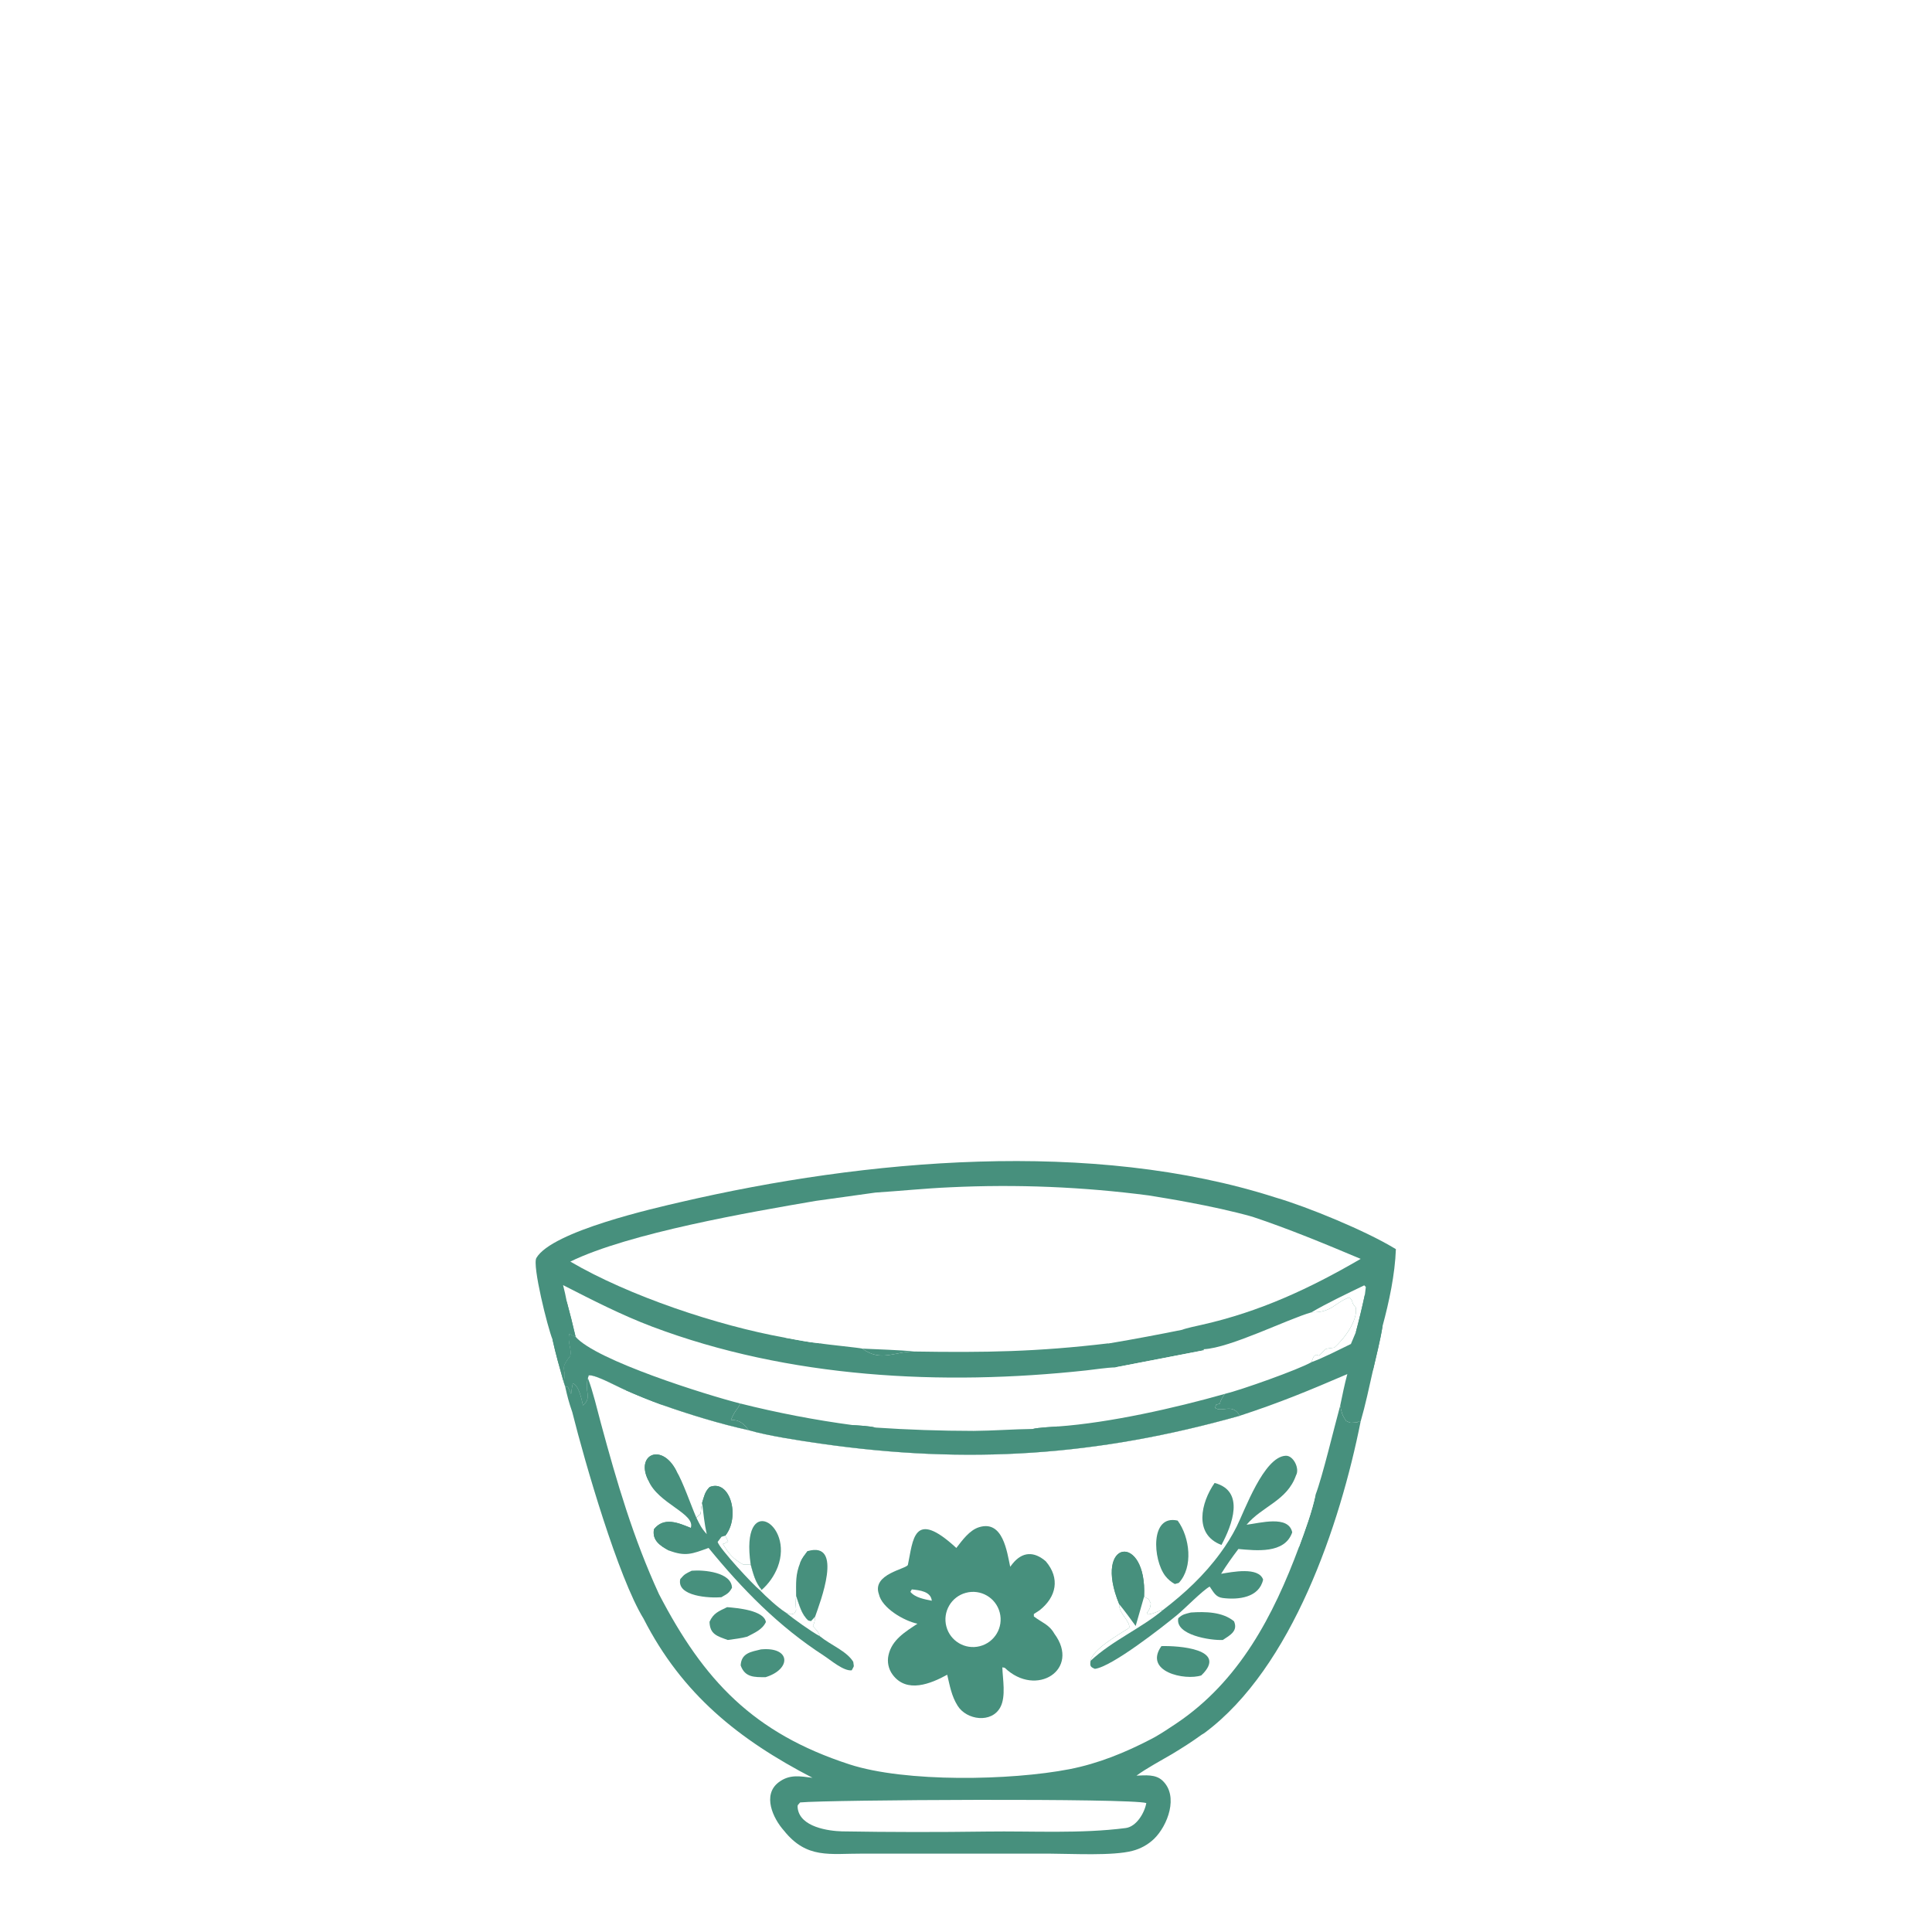
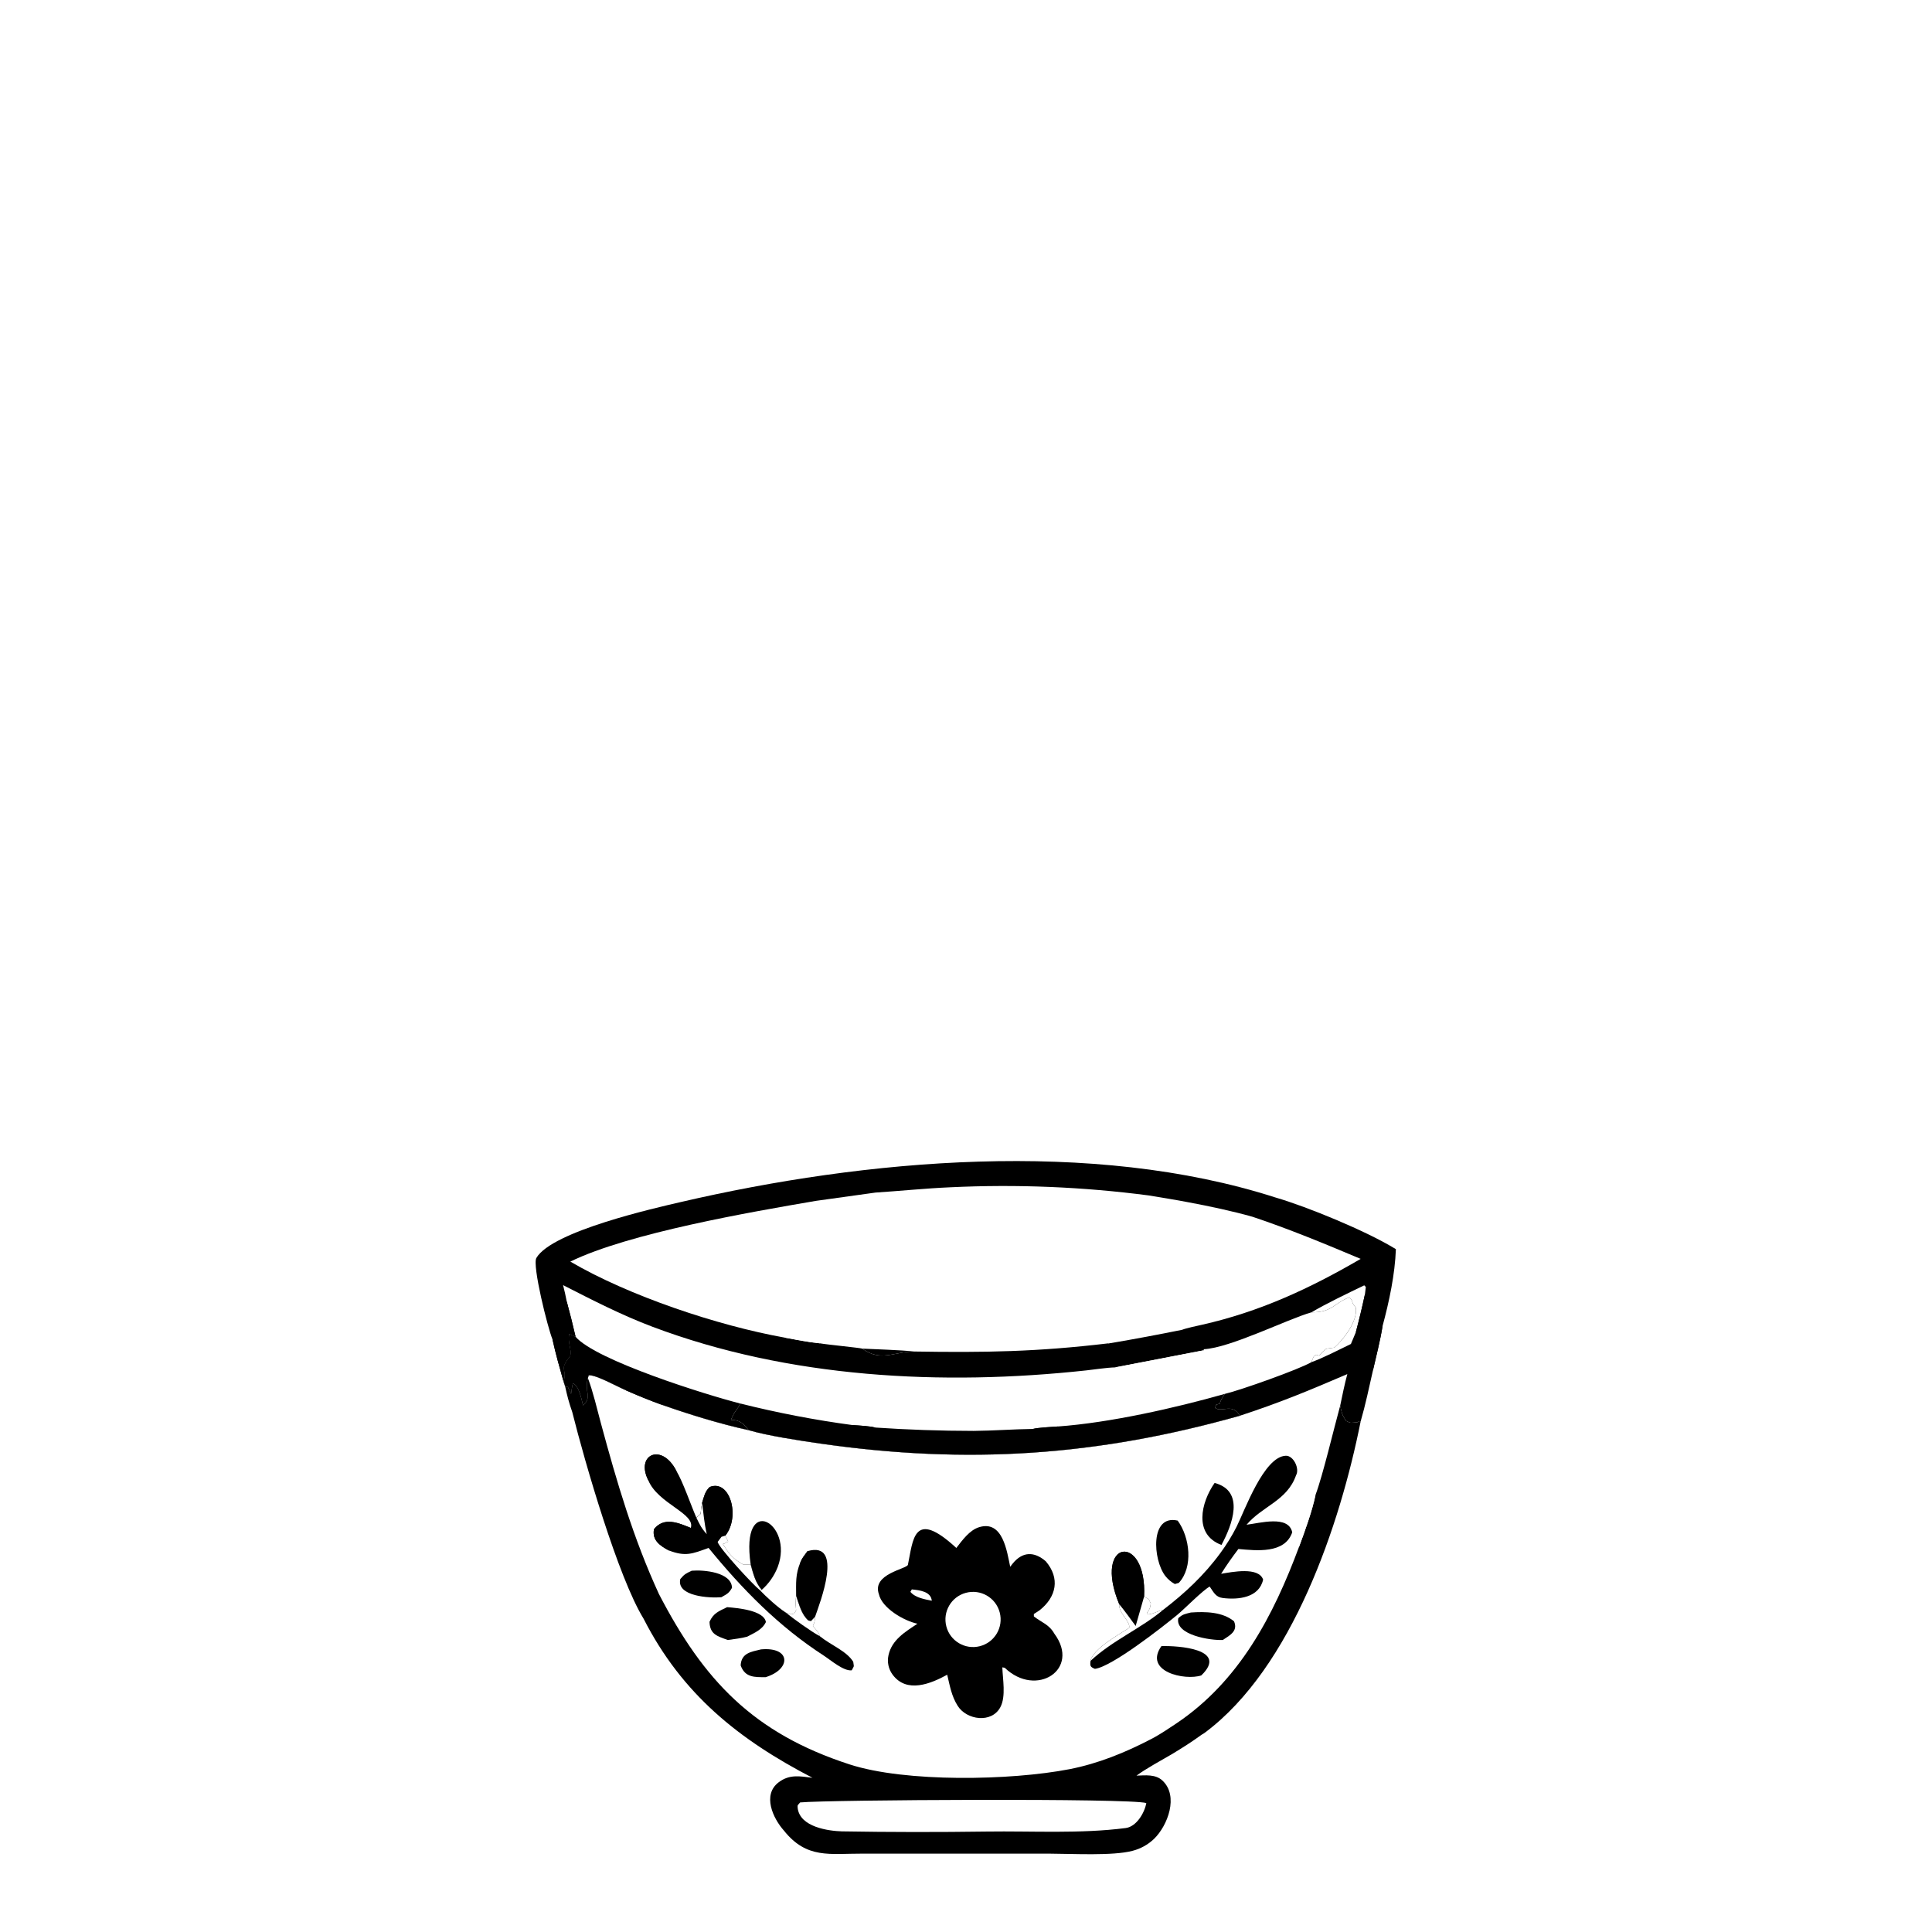
<svg xmlns="http://www.w3.org/2000/svg" width="624" height="624" viewBox="0 0 624 624" fill="none">
  <rect width="624" height="624" fill="white" />
  <path d="M178.446 432.618C176.876 428.782 171.858 408.673 173.237 406.302C178.284 397.62 211.879 390.099 219.721 388.275C279.528 374.362 352.835 367.775 411.975 386.773C422.345 389.794 440.93 397.479 450.175 403.053L450.845 403.448C450.555 411.573 448.675 420.414 446.54 428.296C445.83 432.808 444.47 438.118 443.435 442.628C442.2 448.083 441.015 453.758 439.46 459.113C432.845 492.343 417.38 538.543 389.175 559.603C388.78 559.898 388.56 560.018 388.16 560.243C384.84 562.653 382.125 564.358 378.61 566.498C375.04 568.593 370.285 571.133 367.065 573.498C369.905 573.403 373.19 572.993 375.425 575.068C380.81 580.063 377.135 589.658 372.72 593.938C370.76 595.808 368.345 597.138 365.72 597.798C359.48 599.448 346.235 598.718 339.36 598.698L278.587 598.688C267.959 598.653 260.548 600.473 253.175 591.228C249.672 587.303 246.133 579.708 251.495 575.648C255.011 572.988 258.355 573.693 262.416 574.193C238.695 561.878 220.346 547.293 207.847 522.778C199.67 509.473 188.938 472.468 184.835 456.093C183.729 452.888 183.242 451.033 182.509 447.713L182.023 446.243C180.702 441.598 179.495 437.348 178.446 432.618Z" fill="white" />
-   <path d="M178.446 432.618C176.876 428.782 171.858 408.673 173.237 406.302C178.284 397.62 211.879 390.099 219.721 388.275C279.528 374.362 352.835 367.775 411.975 386.773C422.345 389.794 440.93 397.479 450.175 403.053L450.845 403.448C450.555 411.573 448.675 420.414 446.54 428.296C445.83 432.808 444.47 438.118 443.435 442.628C442.2 448.083 441.015 453.758 439.46 459.113L438.87 458.993L438.44 459.363C436.14 459.498 436.515 459.813 434.74 458.913C433.39 456.858 433.415 456.468 432.855 453.998C433.575 450.578 434.245 447.183 435.16 443.808C422.585 449.203 413.45 453.013 400.405 457.273C354.41 470.228 312.64 473.098 264.957 466.248C258.465 465.318 247.981 463.738 241.798 461.923C232.605 459.908 222.571 456.828 213.711 453.698C209.796 452.268 205.932 450.708 202.123 449.018C199.574 447.968 192.395 443.918 190.145 444.203L189.878 445.093C188.67 449.573 191.329 451.278 188.31 453.923C187.827 452.003 187.034 447.508 185.018 446.798C184.807 447.768 184.685 448.388 184.554 449.383L184.454 450.188L183.427 448.018L182.509 447.713L182.023 446.243C180.702 441.598 179.495 437.348 178.446 432.618Z" fill="#47907D" />
+   <path d="M178.446 432.618C176.876 428.782 171.858 408.673 173.237 406.302C178.284 397.62 211.879 390.099 219.721 388.275C279.528 374.362 352.835 367.775 411.975 386.773C422.345 389.794 440.93 397.479 450.175 403.053L450.845 403.448C450.555 411.573 448.675 420.414 446.54 428.296C445.83 432.808 444.47 438.118 443.435 442.628C442.2 448.083 441.015 453.758 439.46 459.113L438.87 458.993L438.44 459.363C436.14 459.498 436.515 459.813 434.74 458.913C433.39 456.858 433.415 456.468 432.855 453.998C433.575 450.578 434.245 447.183 435.16 443.808C422.585 449.203 413.45 453.013 400.405 457.273C354.41 470.228 312.64 473.098 264.957 466.248C258.465 465.318 247.981 463.738 241.798 461.923C232.605 459.908 222.571 456.828 213.711 453.698C209.796 452.268 205.932 450.708 202.123 449.018C199.574 447.968 192.395 443.918 190.145 444.203L189.878 445.093C188.67 449.573 191.329 451.278 188.31 453.923C187.827 452.003 187.034 447.508 185.018 446.798C184.807 447.768 184.685 448.388 184.554 449.383L184.454 450.188L183.427 448.018L182.509 447.713L182.023 446.243C180.702 441.598 179.495 437.348 178.446 432.618Z" fill="#000000" />
  <path d="M183.051 420.378C182.687 418.504 182.344 416.921 181.865 415.074C191.226 419.851 200.832 424.784 210.685 428.499C254.8 445.128 304.31 447.658 350.81 442.618C353.725 442.303 357.335 441.718 360.205 441.638L388.74 436.133L388.815 435.773C397.41 435.333 415.855 426.049 423.58 423.855C430.255 423.941 430.86 420.848 435.84 419.013C437.435 420.65 436.12 420.385 437.88 422.284C438.67 426.445 433.99 432.663 430.94 435.253C427.24 435.808 428.755 435.208 426.06 437.848L425.08 437.568C424.04 438.088 424.175 438.528 423.58 439.948C419.44 442.338 400.725 448.988 395.555 450.213C394.79 451.428 394.375 451.953 393.945 453.353L392.77 453.708L392.46 454.703C394.56 456.333 398.19 453.008 400.405 457.273C354.41 470.228 312.64 473.098 264.957 466.248C258.465 465.318 247.981 463.738 241.798 461.923C232.605 459.908 222.571 456.828 213.711 453.698C209.796 452.268 205.932 450.708 202.123 449.018C199.574 447.968 192.395 443.918 190.145 444.203L189.878 445.093C188.67 449.573 191.329 451.278 188.31 453.923C187.827 452.003 187.034 447.508 185.018 446.798C184.807 447.768 184.685 448.388 184.554 449.383L184.454 450.188L183.427 448.018L182.509 447.713L182.023 446.243C183.254 441.558 180.26 442.913 184.167 437.888C184.666 435.648 183.293 434.103 183.802 430.734C184.484 431.125 185.175 431.448 185.902 431.743C185.028 427.937 184.077 424.147 183.051 420.378Z" fill="white" />
-   <path d="M341.725 460.723C358.455 459.528 379.53 454.753 395.555 450.213C394.79 451.428 394.375 451.953 393.945 453.353L392.77 453.708L392.46 454.703C394.56 456.333 398.19 453.008 400.405 457.273C354.41 470.228 312.64 473.098 264.957 466.248C258.465 465.318 247.981 463.738 241.798 461.923C240.198 459.753 238.825 458.588 236.07 458.588C237.694 454.898 238.183 455.458 239.057 453.293C251.062 456.313 263.23 458.653 275.501 460.293C277.053 460.383 281.313 460.623 282.574 461.063C293.195 461.783 303.835 462.148 314.48 462.153C320.93 462.103 327.36 461.593 333.61 461.523C335.18 461.088 339.85 460.863 341.725 460.723Z" fill="#47907D" />
-   <path d="M333.61 461.523C335.18 461.088 339.85 460.863 341.725 460.723C344.82 462.363 346.065 460.728 349.155 461.168C350.08 461.298 349.665 462.318 351.09 462.918C347.66 464.148 333.62 465.523 330.985 462.688C332.02 462.578 332.805 462.518 333.755 462.078L333.61 461.523Z" fill="#47907D" />
-   <path d="M275.501 460.293C277.053 460.383 281.313 460.623 282.574 461.063C283.952 462.263 286.477 462.468 288.379 462.828L288.395 463.633C285.866 465.618 272 463.378 269.919 461.273L270.46 460.803C272.639 460.913 273.409 460.898 275.501 460.293Z" fill="#47907D" />
-   <path d="M182.023 446.243C183.254 441.558 180.26 442.913 184.167 437.888C184.666 435.648 183.293 434.103 183.802 430.734C184.484 431.125 185.175 431.448 185.902 431.743C192.399 439.368 228.412 450.623 239.057 453.293C238.183 455.458 237.694 454.898 236.07 458.588C238.825 458.588 240.198 459.753 241.798 461.923C232.605 459.908 222.571 456.828 213.711 453.698C209.796 452.268 205.932 450.708 202.123 449.018C199.574 447.968 192.395 443.918 190.145 444.203L189.878 445.093C188.67 449.573 191.329 451.278 188.31 453.923C187.827 452.003 187.034 447.508 185.018 446.798C184.807 447.768 184.685 448.388 184.554 449.383L184.454 450.188L183.427 448.018L182.509 447.713L182.023 446.243Z" fill="#47907D" />
-   <path d="M202.123 449.018C204.344 449.023 209.337 448.443 210.481 449.068L210.771 449.568C211.745 451.213 212.901 452.373 213.711 453.698C209.796 452.268 205.932 450.708 202.123 449.018Z" fill="#47907D" />
+   <path d="M341.725 460.723C358.455 459.528 379.53 454.753 395.555 450.213C394.79 451.428 394.375 451.953 393.945 453.353L392.77 453.708L392.46 454.703C394.56 456.333 398.19 453.008 400.405 457.273C354.41 470.228 312.64 473.098 264.957 466.248C258.465 465.318 247.981 463.738 241.798 461.923C240.198 459.753 238.825 458.588 236.07 458.588C237.694 454.898 238.183 455.458 239.057 453.293C251.062 456.313 263.23 458.653 275.501 460.293C277.053 460.383 281.313 460.623 282.574 461.063C293.195 461.783 303.835 462.148 314.48 462.153C320.93 462.103 327.36 461.593 333.61 461.523C335.18 461.088 339.85 460.863 341.725 460.723Z" fill="#000000" />
+   <path d="M333.61 461.523C335.18 461.088 339.85 460.863 341.725 460.723C344.82 462.363 346.065 460.728 349.155 461.168C350.08 461.298 349.665 462.318 351.09 462.918C347.66 464.148 333.62 465.523 330.985 462.688C332.02 462.578 332.805 462.518 333.755 462.078L333.61 461.523Z" fill="#000000" />
+   <path d="M275.501 460.293C277.053 460.383 281.313 460.623 282.574 461.063C283.952 462.263 286.477 462.468 288.379 462.828L288.395 463.633C285.866 465.618 272 463.378 269.919 461.273L270.46 460.803C272.639 460.913 273.409 460.898 275.501 460.293Z" fill="#000000" />
+   <path d="M182.023 446.243C183.254 441.558 180.26 442.913 184.167 437.888C184.666 435.648 183.293 434.103 183.802 430.734C184.484 431.125 185.175 431.448 185.902 431.743C192.399 439.368 228.412 450.623 239.057 453.293C238.183 455.458 237.694 454.898 236.07 458.588C238.825 458.588 240.198 459.753 241.798 461.923C232.605 459.908 222.571 456.828 213.711 453.698C209.796 452.268 205.932 450.708 202.123 449.018C199.574 447.968 192.395 443.918 190.145 444.203L189.878 445.093C188.67 449.573 191.329 451.278 188.31 453.923C187.827 452.003 187.034 447.508 185.018 446.798C184.807 447.768 184.685 448.388 184.554 449.383L184.454 450.188L183.427 448.018L182.509 447.713L182.023 446.243Z" fill="#000000" />
+   <path d="M202.123 449.018C204.344 449.023 209.337 448.443 210.481 449.068L210.771 449.568C211.745 451.213 212.901 452.373 213.711 453.698C209.796 452.268 205.932 450.708 202.123 449.018Z" fill="#000000" />
  <path d="M360.205 441.638L388.74 436.133C386.505 439.773 364.04 444.508 360.205 441.638Z" fill="white" />
  <path d="M423.58 423.855C428.05 421.18 435.805 417.449 440.63 415.141L441.135 415.675L440.85 418.021C439.965 422.145 438.98 426.247 437.895 430.324L436.315 434.083C432.6 435.878 427.335 438.608 423.58 439.948C424.175 438.528 424.04 438.088 425.08 437.568L426.06 437.848C428.755 435.208 427.24 435.808 430.94 435.253C433.99 432.663 438.67 426.445 437.88 422.284C436.12 420.385 437.435 420.65 435.84 419.013C430.86 420.848 430.255 423.941 423.58 423.855Z" fill="white" />
-   <path d="M178.446 432.618C179.757 433.063 179.444 433.158 180.362 434.693L181.352 434.778C182.32 431.783 179.744 426.859 178.44 423.802L179.658 423.399L181.027 424.167C182.531 423.888 180.08 422.927 183.051 420.378C184.077 424.147 185.028 427.937 185.902 431.743C185.175 431.448 184.484 431.125 183.802 430.734C183.293 434.103 184.666 435.648 184.167 437.888C180.26 442.913 183.254 441.558 182.023 446.243C180.702 441.598 179.495 437.348 178.446 432.618Z" fill="#47907D" />
-   <path d="M440.85 418.021C442.41 422.1 442.81 423.19 443.345 427.439C441.55 428.371 439.685 429.513 437.895 430.324C438.98 426.247 439.965 422.145 440.85 418.021Z" fill="#47907D" />
-   <path d="M444.335 431.643L445.595 428.574L446.54 428.296C445.83 432.808 444.47 438.118 443.435 442.628C440.565 440.203 441.9 433.723 444.335 431.643Z" fill="#47907D" />
+   <path d="M178.446 432.618C179.757 433.063 179.444 433.158 180.362 434.693L181.352 434.778C182.32 431.783 179.744 426.859 178.44 423.802L179.658 423.399L181.027 424.167C182.531 423.888 180.08 422.927 183.051 420.378C184.077 424.147 185.028 427.937 185.902 431.743C185.175 431.448 184.484 431.125 183.802 430.734C183.293 434.103 184.666 435.648 184.167 437.888C180.26 442.913 183.254 441.558 182.023 446.243C180.702 441.598 179.495 437.348 178.446 432.618Z" fill="#000000" />
+   <path d="M440.85 418.021C442.41 422.1 442.81 423.19 443.345 427.439C441.55 428.371 439.685 429.513 437.895 430.324C438.98 426.247 439.965 422.145 440.85 418.021Z" fill="#000000" />
+   <path d="M444.335 431.643L445.595 428.574L446.54 428.296C445.83 432.808 444.47 438.118 443.435 442.628C440.565 440.203 441.9 433.723 444.335 431.643Z" fill="#000000" />
  <path d="M282.747 385.18C290.783 384.663 298.867 383.815 306.89 383.471C328.315 382.442 349.79 383.325 371.06 386.11C375.355 386.838 379.85 387.53 384.11 388.368C390.505 389.554 398.275 391.211 404.555 393C416.16 396.858 428.155 401.827 439.47 406.595C423.02 416.17 406.87 423.676 388.16 427.886C386.69 428.217 383.075 428.975 381.79 429.5C374.195 431.041 366.58 432.463 358.94 433.768L357.95 433.878C334.915 436.623 318.08 436.878 295.245 436.513C288.853 436.483 284.553 440.013 278.498 435.578C277.537 435.288 267.266 434.308 264.797 433.868C260.961 433.483 257.093 432.698 253.294 431.998C231.816 428.145 203.074 418.547 184.204 407.469C203.157 398.232 242.327 391.486 263.528 387.857L282.747 385.18Z" fill="white" />
  <path d="M253.294 431.998C257.527 430.91 264.233 426.861 264.797 433.868C260.961 433.483 257.093 432.698 253.294 431.998Z" fill="white" />
  <path d="M357.95 433.878C355.98 431.048 352.89 433.398 348.735 431.758L348.615 430.986C351.13 429.674 355.77 429.977 358.345 431.178C359.31 432.673 359.06 431.853 358.94 433.768L357.95 433.878Z" fill="white" />
-   <path d="M278.498 435.578C283.381 435.833 290.559 435.998 295.245 436.513C288.853 436.483 284.553 440.013 278.498 435.578Z" fill="#47907D" />
-   <path d="M189.878 445.093C191.558 449.518 192.823 455.028 194.078 459.673C199.25 478.803 204.522 496.773 212.823 514.843C227.317 542.778 243.309 559.758 274.36 569.858C292.453 575.748 326.485 575.083 345.37 571.423C354.705 569.613 363.485 566.023 371.855 561.658C372.255 561.448 372.65 561.238 373.045 561.018C375.405 559.678 377.59 558.193 379.85 556.698C400.265 543.038 411.305 521.823 419.57 499.588C421.475 494.438 423.79 488.118 424.9 482.778C427.17 476.838 430.915 461.003 432.855 453.998C433.415 456.468 433.39 456.858 434.74 458.913C436.515 459.813 436.14 459.498 438.44 459.363L438.87 458.993L439.46 459.113C432.845 492.343 417.38 538.543 389.175 559.603C388.78 559.898 388.56 560.018 388.16 560.243C384.84 562.653 382.125 564.358 378.61 566.498C375.04 568.593 370.285 571.133 367.065 573.498C369.905 573.403 373.19 572.993 375.425 575.068C380.81 580.063 377.135 589.658 372.72 593.938C370.76 595.808 368.345 597.138 365.72 597.798C359.48 599.448 346.235 598.718 339.36 598.698L278.587 598.688C267.959 598.653 260.548 600.473 253.175 591.228C249.672 587.303 246.133 579.708 251.495 575.648C255.011 572.988 258.355 573.693 262.416 574.193C238.695 561.878 220.346 547.293 207.847 522.778C199.67 509.473 188.938 472.468 184.835 456.093C183.729 452.888 183.242 451.033 182.509 447.713L183.427 448.018L184.454 450.188L184.554 449.383C184.685 448.388 184.807 447.768 185.018 446.798C187.034 447.508 187.827 452.003 188.31 453.923C191.329 451.278 188.67 449.573 189.878 445.093Z" fill="#47907D" />
+   <path d="M278.498 435.578C283.381 435.833 290.559 435.998 295.245 436.513C288.853 436.483 284.553 440.013 278.498 435.578Z" fill="#000000" />
+   <path d="M189.878 445.093C191.558 449.518 192.823 455.028 194.078 459.673C199.25 478.803 204.522 496.773 212.823 514.843C227.317 542.778 243.309 559.758 274.36 569.858C292.453 575.748 326.485 575.083 345.37 571.423C354.705 569.613 363.485 566.023 371.855 561.658C372.255 561.448 372.65 561.238 373.045 561.018C375.405 559.678 377.59 558.193 379.85 556.698C400.265 543.038 411.305 521.823 419.57 499.588C421.475 494.438 423.79 488.118 424.9 482.778C427.17 476.838 430.915 461.003 432.855 453.998C433.415 456.468 433.39 456.858 434.74 458.913C436.515 459.813 436.14 459.498 438.44 459.363L438.87 458.993L439.46 459.113C432.845 492.343 417.38 538.543 389.175 559.603C388.78 559.898 388.56 560.018 388.16 560.243C384.84 562.653 382.125 564.358 378.61 566.498C375.04 568.593 370.285 571.133 367.065 573.498C369.905 573.403 373.19 572.993 375.425 575.068C380.81 580.063 377.135 589.658 372.72 593.938C370.76 595.808 368.345 597.138 365.72 597.798C359.48 599.448 346.235 598.718 339.36 598.698L278.587 598.688C267.959 598.653 260.548 600.473 253.175 591.228C249.672 587.303 246.133 579.708 251.495 575.648C255.011 572.988 258.355 573.693 262.416 574.193C238.695 561.878 220.346 547.293 207.847 522.778C199.67 509.473 188.938 472.468 184.835 456.093C183.729 452.888 183.242 451.033 182.509 447.713L183.427 448.018L184.454 450.188L184.554 449.383C184.685 448.388 184.807 447.768 185.018 446.798C187.034 447.508 187.827 452.003 188.31 453.923C191.329 451.278 188.67 449.573 189.878 445.093Z" fill="#000000" />
  <path d="M258.423 582.153C267.563 581.283 365.135 580.738 370.235 582.353C369.675 585.533 367.045 589.978 363.58 590.423C348.865 592.318 333.54 591.348 318.665 591.558C303.125 591.773 287.45 591.763 271.913 591.498C267.734 591.373 258.311 590.178 257.628 583.898C257.515 582.863 257.742 583.023 258.423 582.153Z" fill="white" />
-   <path d="M194.566 471.938C194.823 472.338 194.623 472.138 195.322 472.318L196.003 472.068C196.838 473.583 197.615 478.383 196.772 479.938C193.616 478.073 192.567 476.853 192.923 473.243C193.987 472.813 193.821 472.813 194.566 471.938Z" fill="#47907D" />
+   <path d="M194.566 471.938C194.823 472.338 194.623 472.138 195.322 472.318L196.003 472.068C196.838 473.583 197.615 478.383 196.772 479.938C193.616 478.073 192.567 476.853 192.923 473.243C193.987 472.813 193.821 472.813 194.566 471.938Z" fill="#000000" />
  <path d="M424.9 482.778C423.79 488.118 421.475 494.438 419.57 499.588L418.98 498.368C420.38 494.263 419.61 487.503 421.44 485.418C422.375 485.818 421.88 485.683 422.92 485.813C423.69 484.253 423.685 484.088 424.9 482.778Z" fill="white" />
-   <path d="M308.875 499.963C310.815 497.468 313.13 494.208 316.235 493.253C323.925 490.893 325.23 501.143 326.275 506.038C326.51 505.718 326.755 505.408 327 505.098C330.21 501.093 333.985 501.003 337.77 504.268C342.435 509.748 341.235 515.753 335.765 520.093L333.91 521.298L333.92 522.078C336.495 524.078 338.83 524.643 340.53 527.638C349.105 539.183 334.705 548.468 324.505 538.658L323.735 538.523C323.85 542.338 324.95 547.888 323.105 551.378C320.295 556.683 312.21 555.578 309.295 550.928C307.295 547.738 306.78 544.448 305.93 540.908C300.655 543.798 292.87 547.038 288.303 540.888C286.957 539.083 286.471 536.773 286.972 534.578C288.062 529.593 292.428 527.018 296.322 524.433C291.868 523.483 284.854 519.358 283.868 514.903C281.518 508.278 292.943 506.763 293.238 505.388C294.921 497.538 294.912 487.068 308.875 499.963Z" fill="#47907D" />
+   <path d="M308.875 499.963C310.815 497.468 313.13 494.208 316.235 493.253C323.925 490.893 325.23 501.143 326.275 506.038C326.51 505.718 326.755 505.408 327 505.098C330.21 501.093 333.985 501.003 337.77 504.268C342.435 509.748 341.235 515.753 335.765 520.093L333.91 521.298L333.92 522.078C336.495 524.078 338.83 524.643 340.53 527.638C349.105 539.183 334.705 548.468 324.505 538.658L323.735 538.523C323.85 542.338 324.95 547.888 323.105 551.378C320.295 556.683 312.21 555.578 309.295 550.928C307.295 547.738 306.78 544.448 305.93 540.908C300.655 543.798 292.87 547.038 288.303 540.888C286.957 539.083 286.471 536.773 286.972 534.578C288.062 529.593 292.428 527.018 296.322 524.433C291.868 523.483 284.854 519.358 283.868 514.903C281.518 508.278 292.943 506.763 293.238 505.388C294.921 497.538 294.912 487.068 308.875 499.963Z" fill="#000000" />
  <path d="M311.93 514.458C316.715 513.153 321.64 516.003 322.895 520.803C324.15 525.598 321.25 530.493 316.44 531.698C311.7 532.888 306.885 530.038 305.65 525.308C304.415 520.583 307.215 515.738 311.93 514.458Z" fill="white" />
-   <path d="M329.88 512.003L331.975 510.943L332.735 511.208C332.325 513.258 331.395 513.808 329.755 514.928C327.68 515.853 328.67 515.828 326.73 515.393L327.12 515.853L326.425 515.698C327.045 514.283 328.665 513.078 329.88 512.003Z" fill="#47907D" />
+   <path d="M329.88 512.003L331.975 510.943L332.735 511.208C332.325 513.258 331.395 513.808 329.755 514.928C327.68 515.853 328.67 515.828 326.73 515.393L327.12 515.853L326.425 515.698C327.045 514.283 328.665 513.078 329.88 512.003Z" fill="#000000" />
  <path d="M294.503 513.348C297.07 513.613 300.655 514.008 300.955 517.008C298.646 516.538 295.563 516.018 294.043 514.138L294.503 513.348Z" fill="white" />
-   <path d="M326.575 531.143C330.065 531.058 332.84 531.968 334.835 534.908C331.455 534.838 329.08 533.268 326.575 531.143Z" fill="#47907D" />
-   <path d="M302.385 531.503L303.335 531.788C302.65 533.858 299.876 534.968 297.882 536.003L296.778 535.908L296.764 535.258C298.152 533.853 300.62 532.553 302.385 531.503Z" fill="#47907D" />
-   <path d="M317.72 500.928L318.415 501.458C319.225 503.573 319.135 504.588 319.265 506.898C317.755 505.093 318.065 503.633 317.72 500.928Z" fill="#47907D" />
-   <path d="M375.71 519.923C382.69 514.583 388.925 508.748 394.135 501.633C396.13 498.943 397.89 496.088 399.4 493.103C401.965 488.023 408.195 470.408 415.305 470.178C417.78 470.098 419.84 474.378 418.595 476.503C415.715 484.738 407.715 486.413 402.62 492.458C406.945 491.943 416.18 489.268 417.365 494.918C414.95 501.943 405.69 500.793 399.97 500.298C397.845 503.133 396.275 505.318 394.4 508.308C397.9 507.723 406.51 505.963 407.965 510.183C406.675 516.033 399.965 516.768 394.915 516.123C392.625 515.833 391.97 514.238 390.71 512.438C388.47 513.618 382.545 519.673 380.285 521.533C375.545 525.433 359.085 538.363 353.625 539.008C352.215 538.398 351.975 538.168 352.23 536.423C352.83 532.693 361.415 527.883 364.7 525.783C365.185 523.673 361.26 521.048 361.475 518.108C352.79 496.998 370.555 494.938 369.515 515.693C371.4 516.743 370.72 516.023 371.69 517.888C371.445 519.638 371.35 519.608 370.385 521.013L370.87 521.448C373.28 521.013 373.74 520.368 375.71 519.923Z" fill="#47907D" />
-   <path d="M361.475 518.108C352.79 496.998 370.555 494.938 369.515 515.693L366.8 525.158C365.08 522.828 363.305 520.333 361.475 518.108Z" fill="#47907D" />
+   <path d="M326.575 531.143C330.065 531.058 332.84 531.968 334.835 534.908C331.455 534.838 329.08 533.268 326.575 531.143Z" fill="#000000" />
+   <path d="M302.385 531.503L303.335 531.788C302.65 533.858 299.876 534.968 297.882 536.003L296.778 535.908L296.764 535.258C298.152 533.853 300.62 532.553 302.385 531.503Z" fill="#000000" />
+   <path d="M317.72 500.928L318.415 501.458C319.225 503.573 319.135 504.588 319.265 506.898C317.755 505.093 318.065 503.633 317.72 500.928Z" fill="#000000" />
+   <path d="M375.71 519.923C382.69 514.583 388.925 508.748 394.135 501.633C396.13 498.943 397.89 496.088 399.4 493.103C401.965 488.023 408.195 470.408 415.305 470.178C417.78 470.098 419.84 474.378 418.595 476.503C415.715 484.738 407.715 486.413 402.62 492.458C406.945 491.943 416.18 489.268 417.365 494.918C414.95 501.943 405.69 500.793 399.97 500.298C397.845 503.133 396.275 505.318 394.4 508.308C397.9 507.723 406.51 505.963 407.965 510.183C406.675 516.033 399.965 516.768 394.915 516.123C392.625 515.833 391.97 514.238 390.71 512.438C388.47 513.618 382.545 519.673 380.285 521.533C375.545 525.433 359.085 538.363 353.625 539.008C352.215 538.398 351.975 538.168 352.23 536.423C352.83 532.693 361.415 527.883 364.7 525.783C365.185 523.673 361.26 521.048 361.475 518.108C352.79 496.998 370.555 494.938 369.515 515.693C371.4 516.743 370.72 516.023 371.69 517.888C371.445 519.638 371.35 519.608 370.385 521.013L370.87 521.448C373.28 521.013 373.74 520.368 375.71 519.923Z" fill="#000000" />
+   <path d="M361.475 518.108C352.79 496.998 370.555 494.938 369.515 515.693L366.8 525.158C365.08 522.828 363.305 520.333 361.475 518.108Z" fill="#000000" />
  <path d="M366.8 525.158L369.515 515.693C371.4 516.743 370.72 516.023 371.69 517.888C371.445 519.638 371.35 519.608 370.385 521.013L370.87 521.448C373.28 521.013 373.74 520.368 375.71 519.923C368.575 525.938 359.35 529.783 352.23 536.423C352.83 532.693 361.415 527.883 364.7 525.783C365.185 523.673 361.26 521.048 361.475 518.108C363.305 520.333 365.08 522.828 366.8 525.158Z" fill="white" />
-   <path d="M209.378 478.093C205.171 469.768 213.77 465.858 218.461 475.083C220.565 478.568 223.104 486.013 224.916 490.188L226.287 488.973C226.411 487.518 226.513 486.773 226.77 485.378C227.44 483.223 227.635 481.853 229.187 480.288C235.782 477.623 239.192 489.843 234.266 495.988L235.176 497.863L234.873 498.098L234.891 497.863C233.973 498.623 234.459 498.383 233.483 498.673C235.422 501.868 236.682 503.428 239.978 505.288C240.798 505.308 241.64 505.353 242.455 505.298C243.321 508.368 243.908 510.998 246.022 513.503L245.341 513.523C247.352 515.638 251.323 519.273 253.77 520.808C255.71 521.438 254.897 521.558 256.543 521.153L257.126 520.093C256.994 518.668 256.906 517.813 257.039 516.373L257.136 515.398C258.125 518.248 258.862 521.478 261.114 523.398L261.956 523.543L263.292 522.088C263.16 523.448 263.134 523.953 262.548 525.183L262.916 525.598C263.843 526.663 264.388 527.103 264.775 528.458C268.425 531.403 273.456 533.263 275.584 536.733C275.807 538.638 275.96 537.758 275.093 539.483C272.449 539.798 268.267 536.153 266.071 534.733C251.53 525.333 239.751 513.298 228.856 499.953C223.573 501.868 221.396 502.828 215.994 500.758C213.103 499.198 210.571 497.443 211.223 493.913C214.421 489.833 219.1 491.838 223.106 493.493C224.695 488.808 212.474 485.678 209.378 478.093Z" fill="#47907D" />
-   <path d="M226.77 485.378C227.44 483.223 227.635 481.853 229.187 480.288C235.782 477.623 239.192 489.843 234.266 495.988L233.028 496.358C230.393 496.218 230.722 497.763 228.598 497.208L228.267 495.493C226.487 493.523 226.086 492.533 224.916 490.188L226.287 488.973C226.411 487.518 226.513 486.773 226.77 485.378Z" fill="#47907D" />
+   <path d="M209.378 478.093C205.171 469.768 213.77 465.858 218.461 475.083C220.565 478.568 223.104 486.013 224.916 490.188L226.287 488.973C226.411 487.518 226.513 486.773 226.77 485.378C227.44 483.223 227.635 481.853 229.187 480.288C235.782 477.623 239.192 489.843 234.266 495.988L235.176 497.863L234.873 498.098L234.891 497.863C233.973 498.623 234.459 498.383 233.483 498.673C235.422 501.868 236.682 503.428 239.978 505.288C240.798 505.308 241.64 505.353 242.455 505.298C243.321 508.368 243.908 510.998 246.022 513.503L245.341 513.523C247.352 515.638 251.323 519.273 253.77 520.808C255.71 521.438 254.897 521.558 256.543 521.153L257.126 520.093C256.994 518.668 256.906 517.813 257.039 516.373L257.136 515.398C258.125 518.248 258.862 521.478 261.114 523.398L261.956 523.543L263.292 522.088C263.16 523.448 263.134 523.953 262.548 525.183L262.916 525.598C263.843 526.663 264.388 527.103 264.775 528.458C268.425 531.403 273.456 533.263 275.584 536.733C275.807 538.638 275.96 537.758 275.093 539.483C272.449 539.798 268.267 536.153 266.071 534.733C251.53 525.333 239.751 513.298 228.856 499.953C223.573 501.868 221.396 502.828 215.994 500.758C213.103 499.198 210.571 497.443 211.223 493.913C214.421 489.833 219.1 491.838 223.106 493.493C224.695 488.808 212.474 485.678 209.378 478.093Z" fill="#000000" />
+   <path d="M226.77 485.378C227.44 483.223 227.635 481.853 229.187 480.288C235.782 477.623 239.192 489.843 234.266 495.988L233.028 496.358C230.393 496.218 230.722 497.763 228.598 497.208L228.267 495.493C226.487 493.523 226.086 492.533 224.916 490.188L226.287 488.973C226.411 487.518 226.513 486.773 226.77 485.378Z" fill="#000000" />
  <path d="M224.916 490.188L226.287 488.973C226.411 487.518 226.513 486.773 226.77 485.378C227.174 488.738 227.521 492.203 228.267 495.493C226.487 493.523 226.086 492.533 224.916 490.188Z" fill="white" />
-   <path d="M209.378 478.093C205.171 469.768 213.77 465.858 218.461 475.083C218.263 478.283 219.801 482.448 221.456 485.153C221.304 486.318 221.587 485.993 220.934 486.503C216.542 485.928 212.21 478.723 209.378 478.093Z" fill="#47907D" />
-   <path d="M215.994 500.758C213.103 499.198 210.571 497.443 211.223 493.913C214.421 489.833 219.1 491.838 223.106 493.493C225.024 494.508 224.978 494.413 226.289 496.103C226.435 497.848 226.619 497.028 225.515 498.593C220.538 501.308 220.421 499.948 215.994 500.758Z" fill="#47907D" />
+   <path d="M209.378 478.093C205.171 469.768 213.77 465.858 218.461 475.083C218.263 478.283 219.801 482.448 221.456 485.153C221.304 486.318 221.587 485.993 220.934 486.503C216.542 485.928 212.21 478.723 209.378 478.093Z" fill="#000000" />
+   <path d="M215.994 500.758C213.103 499.198 210.571 497.443 211.223 493.913C214.421 489.833 219.1 491.838 223.106 493.493C225.024 494.508 224.978 494.413 226.289 496.103C226.435 497.848 226.619 497.028 225.515 498.593C220.538 501.308 220.421 499.948 215.994 500.758Z" fill="#000000" />
  <path d="M233.028 496.358L234.266 495.988L235.176 497.863L234.873 498.098L234.891 497.863C233.973 498.623 234.459 498.383 233.483 498.673C235.422 501.868 236.682 503.428 239.978 505.288C240.798 505.308 241.64 505.353 242.455 505.298C243.321 508.368 243.908 510.998 246.022 513.503L245.341 513.523C243.354 511.983 232.398 500.203 231.782 498.018L233.028 496.358Z" fill="white" />
  <path d="M257.136 515.398C258.125 518.248 258.862 521.478 261.114 523.398L261.956 523.543L263.292 522.088C263.16 523.448 263.134 523.953 262.548 525.183L262.916 525.598C263.843 526.663 264.388 527.103 264.775 528.458C261.927 526.913 256.258 522.843 253.77 520.808C255.71 521.438 254.897 521.558 256.543 521.153L257.126 520.093C256.994 518.668 256.906 517.813 257.039 516.373L257.136 515.398Z" fill="white" />
-   <path d="M260.817 500.988C272.702 497.538 264.737 517.898 263.292 522.088L261.956 523.543L261.114 523.398C258.862 521.478 258.125 518.248 257.136 515.398C257.129 511.198 256.881 508.573 258.494 504.628C259.11 503.118 259.851 502.323 260.817 500.988Z" fill="#47907D" />
-   <path d="M260.817 500.988C264.084 502.623 268.003 505.118 265.641 509.478C264.714 508.698 264.158 508.163 263.304 507.303L262.845 507.333C261.222 511.088 264.421 514.983 261.675 521.133L261.438 521.208C261.427 519.568 261.37 519.448 261.796 517.798C259.191 515.783 260.262 518.563 258.425 515.928C258.352 513.248 258.758 506.348 258.494 504.628C259.11 503.118 259.851 502.323 260.817 500.988Z" fill="#47907D" />
-   <path d="M242.455 505.298C239.015 481.778 256.555 491.968 251.192 506.103C250.085 508.948 248.312 511.483 246.022 513.503C243.908 510.998 243.321 508.368 242.455 505.298Z" fill="#47907D" />
-   <path d="M243.897 502.143C243.672 500.393 243.438 499.533 243.925 497.858L244.498 497.718C246.082 498.893 245.993 498.868 247 500.603L247.904 501.588C246.897 504.878 247.433 508.448 246.386 510.888C243.602 509.948 243.57 504.578 243.897 502.143Z" fill="#47907D" />
-   <path d="M379.455 511.613C378.25 510.963 377.19 510.063 376.35 508.978C372.34 503.728 371.405 489.058 380.365 491.128C384.315 496.493 385.465 506.188 380.725 511.248L379.455 511.613Z" fill="#47907D" />
-   <path d="M392.295 478.968C402.245 481.568 397.935 492.608 394.51 498.988C385.435 495.598 387.895 485.258 392.295 478.968Z" fill="#47907D" />
-   <path d="M234.851 519.083C238.219 519.348 246.767 520.113 247.366 523.888C246.219 526.358 243.743 527.338 241.332 528.613C239.556 529.128 236.963 529.408 235.065 529.688C231.622 528.438 229.269 527.858 229.164 523.808C230.411 521.023 232.087 520.423 234.851 519.083Z" fill="#47907D" />
-   <path d="M375.115 531.663C380.395 531.498 396.94 532.528 387.99 541.133C382.7 542.868 369.28 539.938 375.115 531.663Z" fill="#47907D" />
-   <path d="M375.475 532.793C377.065 532.783 378.655 532.783 380.24 532.788C385.505 532.763 384.56 533.833 388.59 536.243L388.25 537.008C386.595 537.633 386.57 537.828 385.63 539.208C384.09 538.843 384.4 538.828 383.14 537.793C380.16 538.448 376.645 538.893 374.84 535.968C374.745 534.253 374.765 534.373 375.475 532.793Z" fill="#47907D" />
-   <path d="M384.63 520.808C389.275 520.488 394.835 520.563 398.565 523.648C399.905 526.753 397.365 528.098 394.955 529.678C391.035 529.888 379.47 528.098 380.56 522.653C381.99 521.328 382.755 521.298 384.63 520.808Z" fill="#47907D" />
-   <path d="M223.412 507.313C227.272 506.978 236.285 507.768 236.42 512.833C235.381 514.658 234.886 514.758 232.994 515.873C229.314 516.208 218.427 515.653 219.715 510.013C221.157 508.333 221.367 508.318 223.412 507.313Z" fill="#47907D" />
-   <path d="M245.779 532.723C255.461 531.818 255.654 539.108 247.293 541.693C243.703 541.708 240.592 541.823 239.22 537.883C239.439 533.873 242.605 533.503 245.779 532.723Z" fill="#47907D" />
+   <path d="M260.817 500.988C272.702 497.538 264.737 517.898 263.292 522.088L261.956 523.543L261.114 523.398C258.862 521.478 258.125 518.248 257.136 515.398C257.129 511.198 256.881 508.573 258.494 504.628C259.11 503.118 259.851 502.323 260.817 500.988Z" fill="#000000" />
+   <path d="M260.817 500.988C264.084 502.623 268.003 505.118 265.641 509.478C264.714 508.698 264.158 508.163 263.304 507.303L262.845 507.333C261.222 511.088 264.421 514.983 261.675 521.133L261.438 521.208C261.427 519.568 261.37 519.448 261.796 517.798C259.191 515.783 260.262 518.563 258.425 515.928C258.352 513.248 258.758 506.348 258.494 504.628C259.11 503.118 259.851 502.323 260.817 500.988Z" fill="#000000" />
+   <path d="M242.455 505.298C239.015 481.778 256.555 491.968 251.192 506.103C250.085 508.948 248.312 511.483 246.022 513.503C243.908 510.998 243.321 508.368 242.455 505.298Z" fill="#000000" />
+   <path d="M243.897 502.143C243.672 500.393 243.438 499.533 243.925 497.858L244.498 497.718C246.082 498.893 245.993 498.868 247 500.603L247.904 501.588C246.897 504.878 247.433 508.448 246.386 510.888C243.602 509.948 243.57 504.578 243.897 502.143Z" fill="#000000" />
+   <path d="M379.455 511.613C378.25 510.963 377.19 510.063 376.35 508.978C372.34 503.728 371.405 489.058 380.365 491.128C384.315 496.493 385.465 506.188 380.725 511.248L379.455 511.613Z" fill="#000000" />
+   <path d="M392.295 478.968C402.245 481.568 397.935 492.608 394.51 498.988C385.435 495.598 387.895 485.258 392.295 478.968Z" fill="#000000" />
+   <path d="M234.851 519.083C238.219 519.348 246.767 520.113 247.366 523.888C246.219 526.358 243.743 527.338 241.332 528.613C239.556 529.128 236.963 529.408 235.065 529.688C231.622 528.438 229.269 527.858 229.164 523.808C230.411 521.023 232.087 520.423 234.851 519.083Z" fill="#000000" />
+   <path d="M375.115 531.663C380.395 531.498 396.94 532.528 387.99 541.133C382.7 542.868 369.28 539.938 375.115 531.663Z" fill="#000000" />
+   <path d="M375.475 532.793C377.065 532.783 378.655 532.783 380.24 532.788C385.505 532.763 384.56 533.833 388.59 536.243L388.25 537.008C386.595 537.633 386.57 537.828 385.63 539.208C384.09 538.843 384.4 538.828 383.14 537.793C380.16 538.448 376.645 538.893 374.84 535.968C374.745 534.253 374.765 534.373 375.475 532.793Z" fill="#000000" />
+   <path d="M384.63 520.808C389.275 520.488 394.835 520.563 398.565 523.648C399.905 526.753 397.365 528.098 394.955 529.678C391.035 529.888 379.47 528.098 380.56 522.653C381.99 521.328 382.755 521.298 384.63 520.808Z" fill="#000000" />
+   <path d="M223.412 507.313C227.272 506.978 236.285 507.768 236.42 512.833C235.381 514.658 234.886 514.758 232.994 515.873C229.314 516.208 218.427 515.653 219.715 510.013C221.157 508.333 221.367 508.318 223.412 507.313Z" fill="#000000" />
+   <path d="M245.779 532.723C255.461 531.818 255.654 539.108 247.293 541.693C243.703 541.708 240.592 541.823 239.22 537.883C239.439 533.873 242.605 533.503 245.779 532.723Z" fill="#000000" />
</svg>
